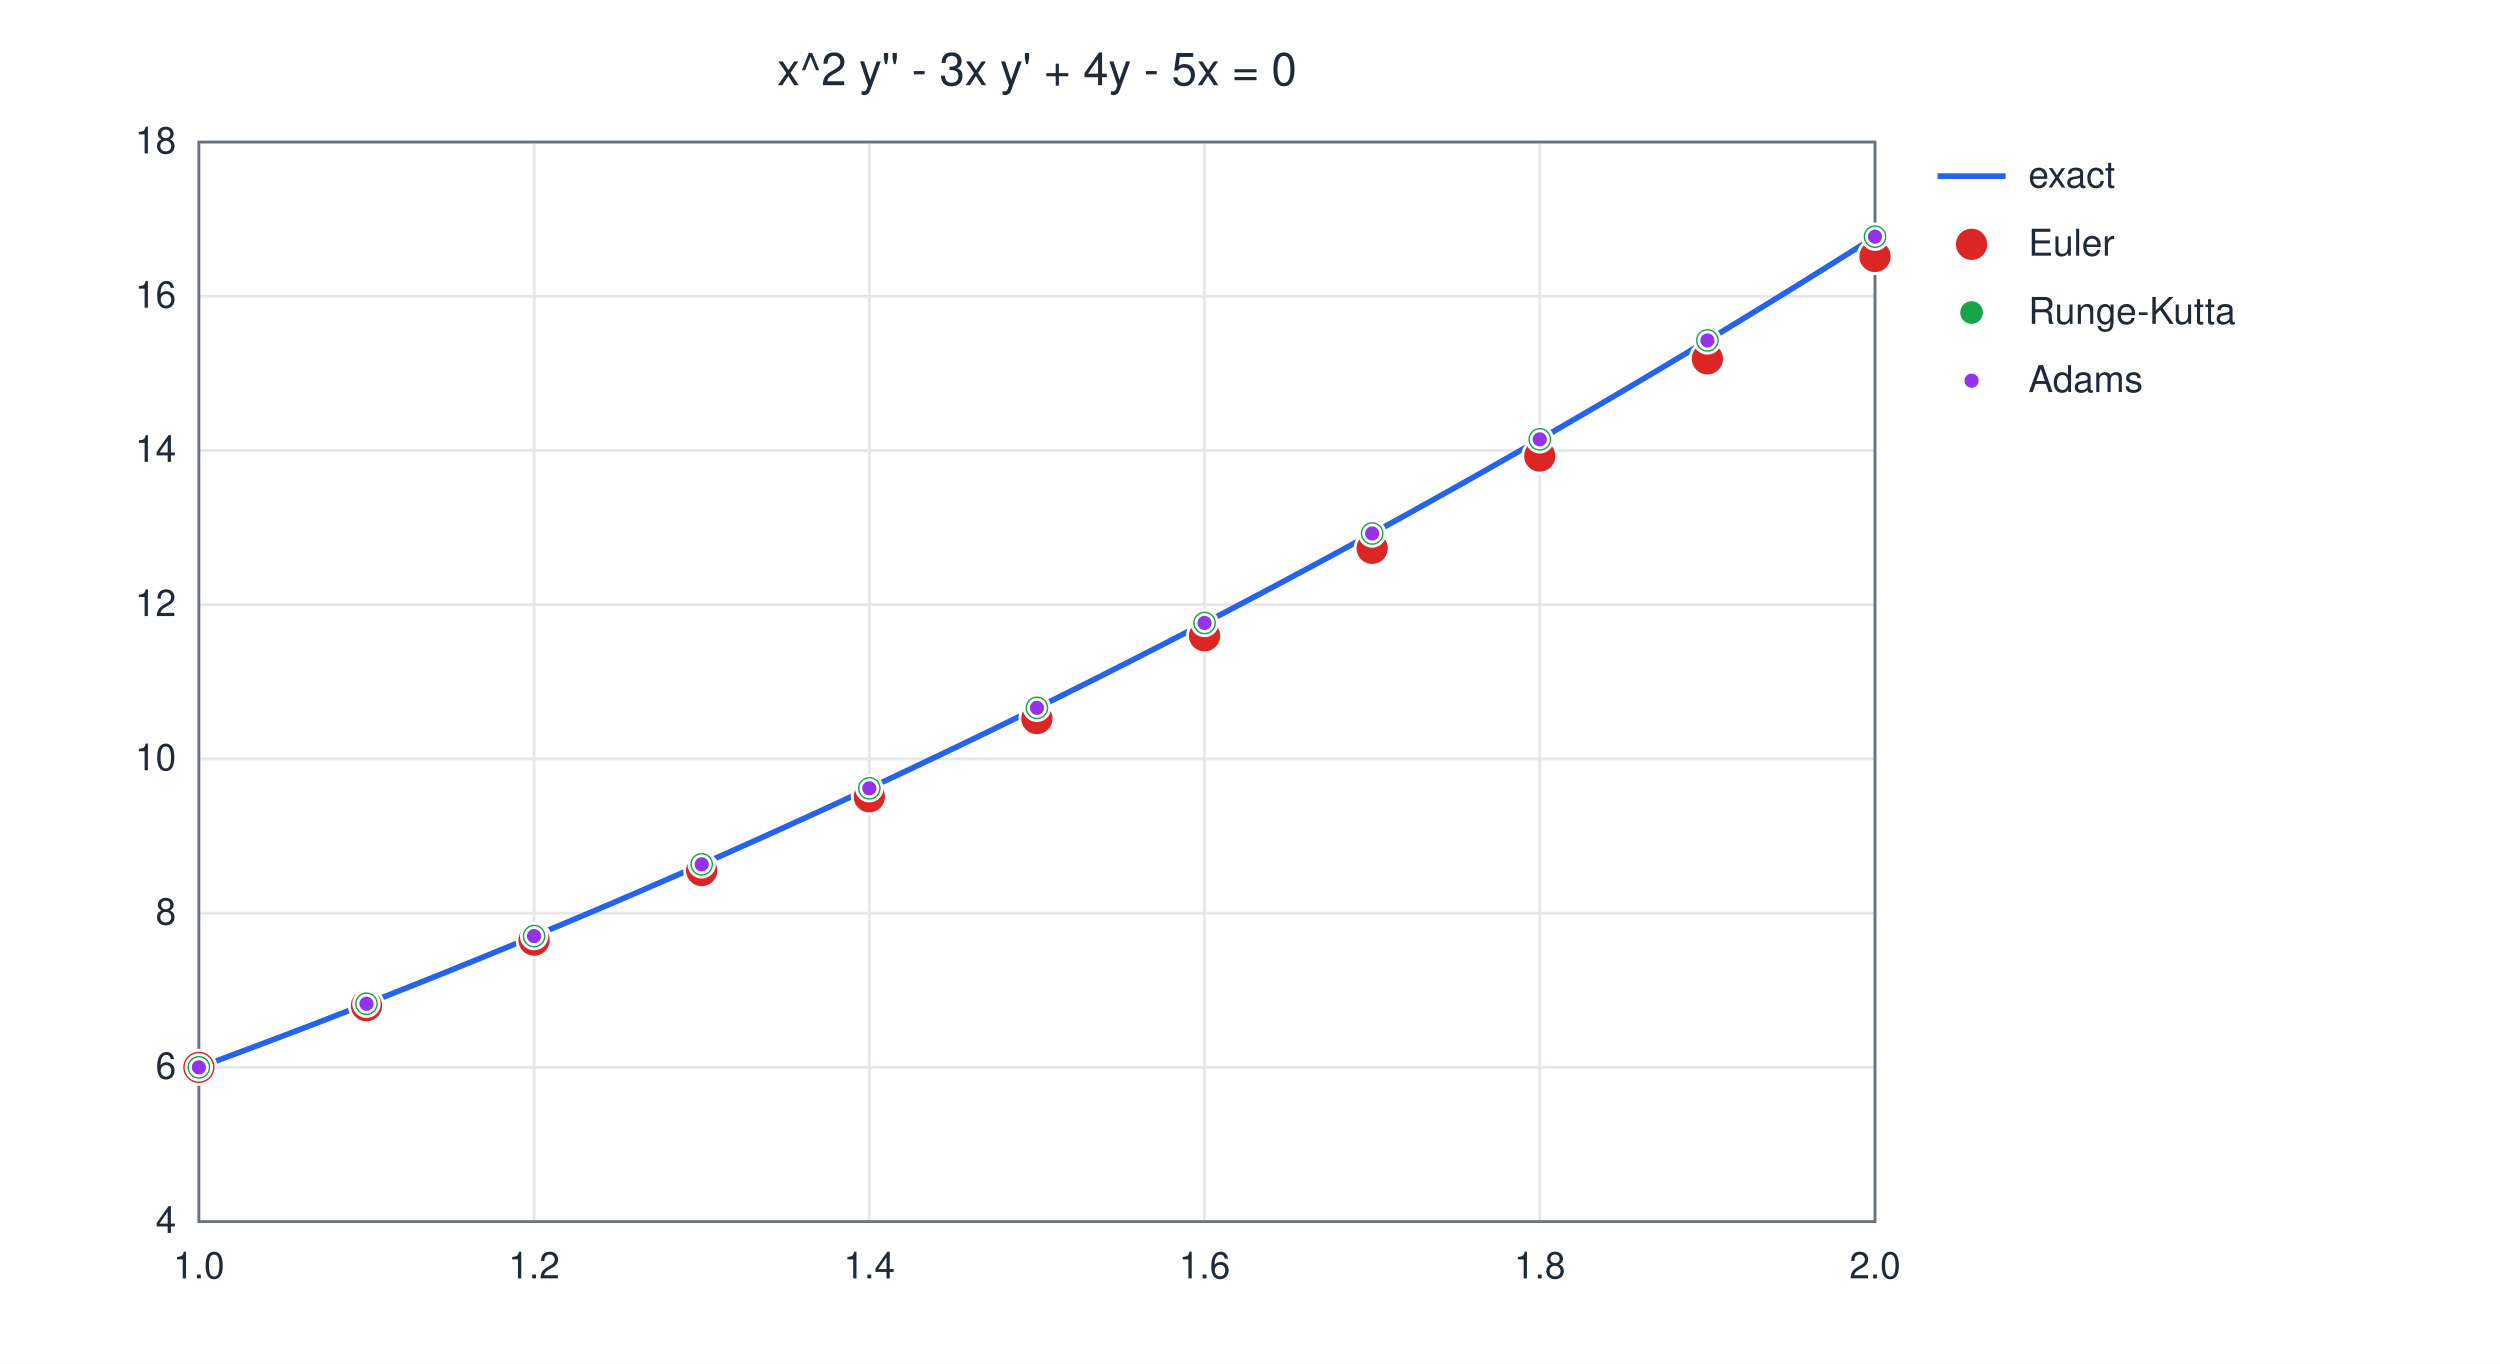
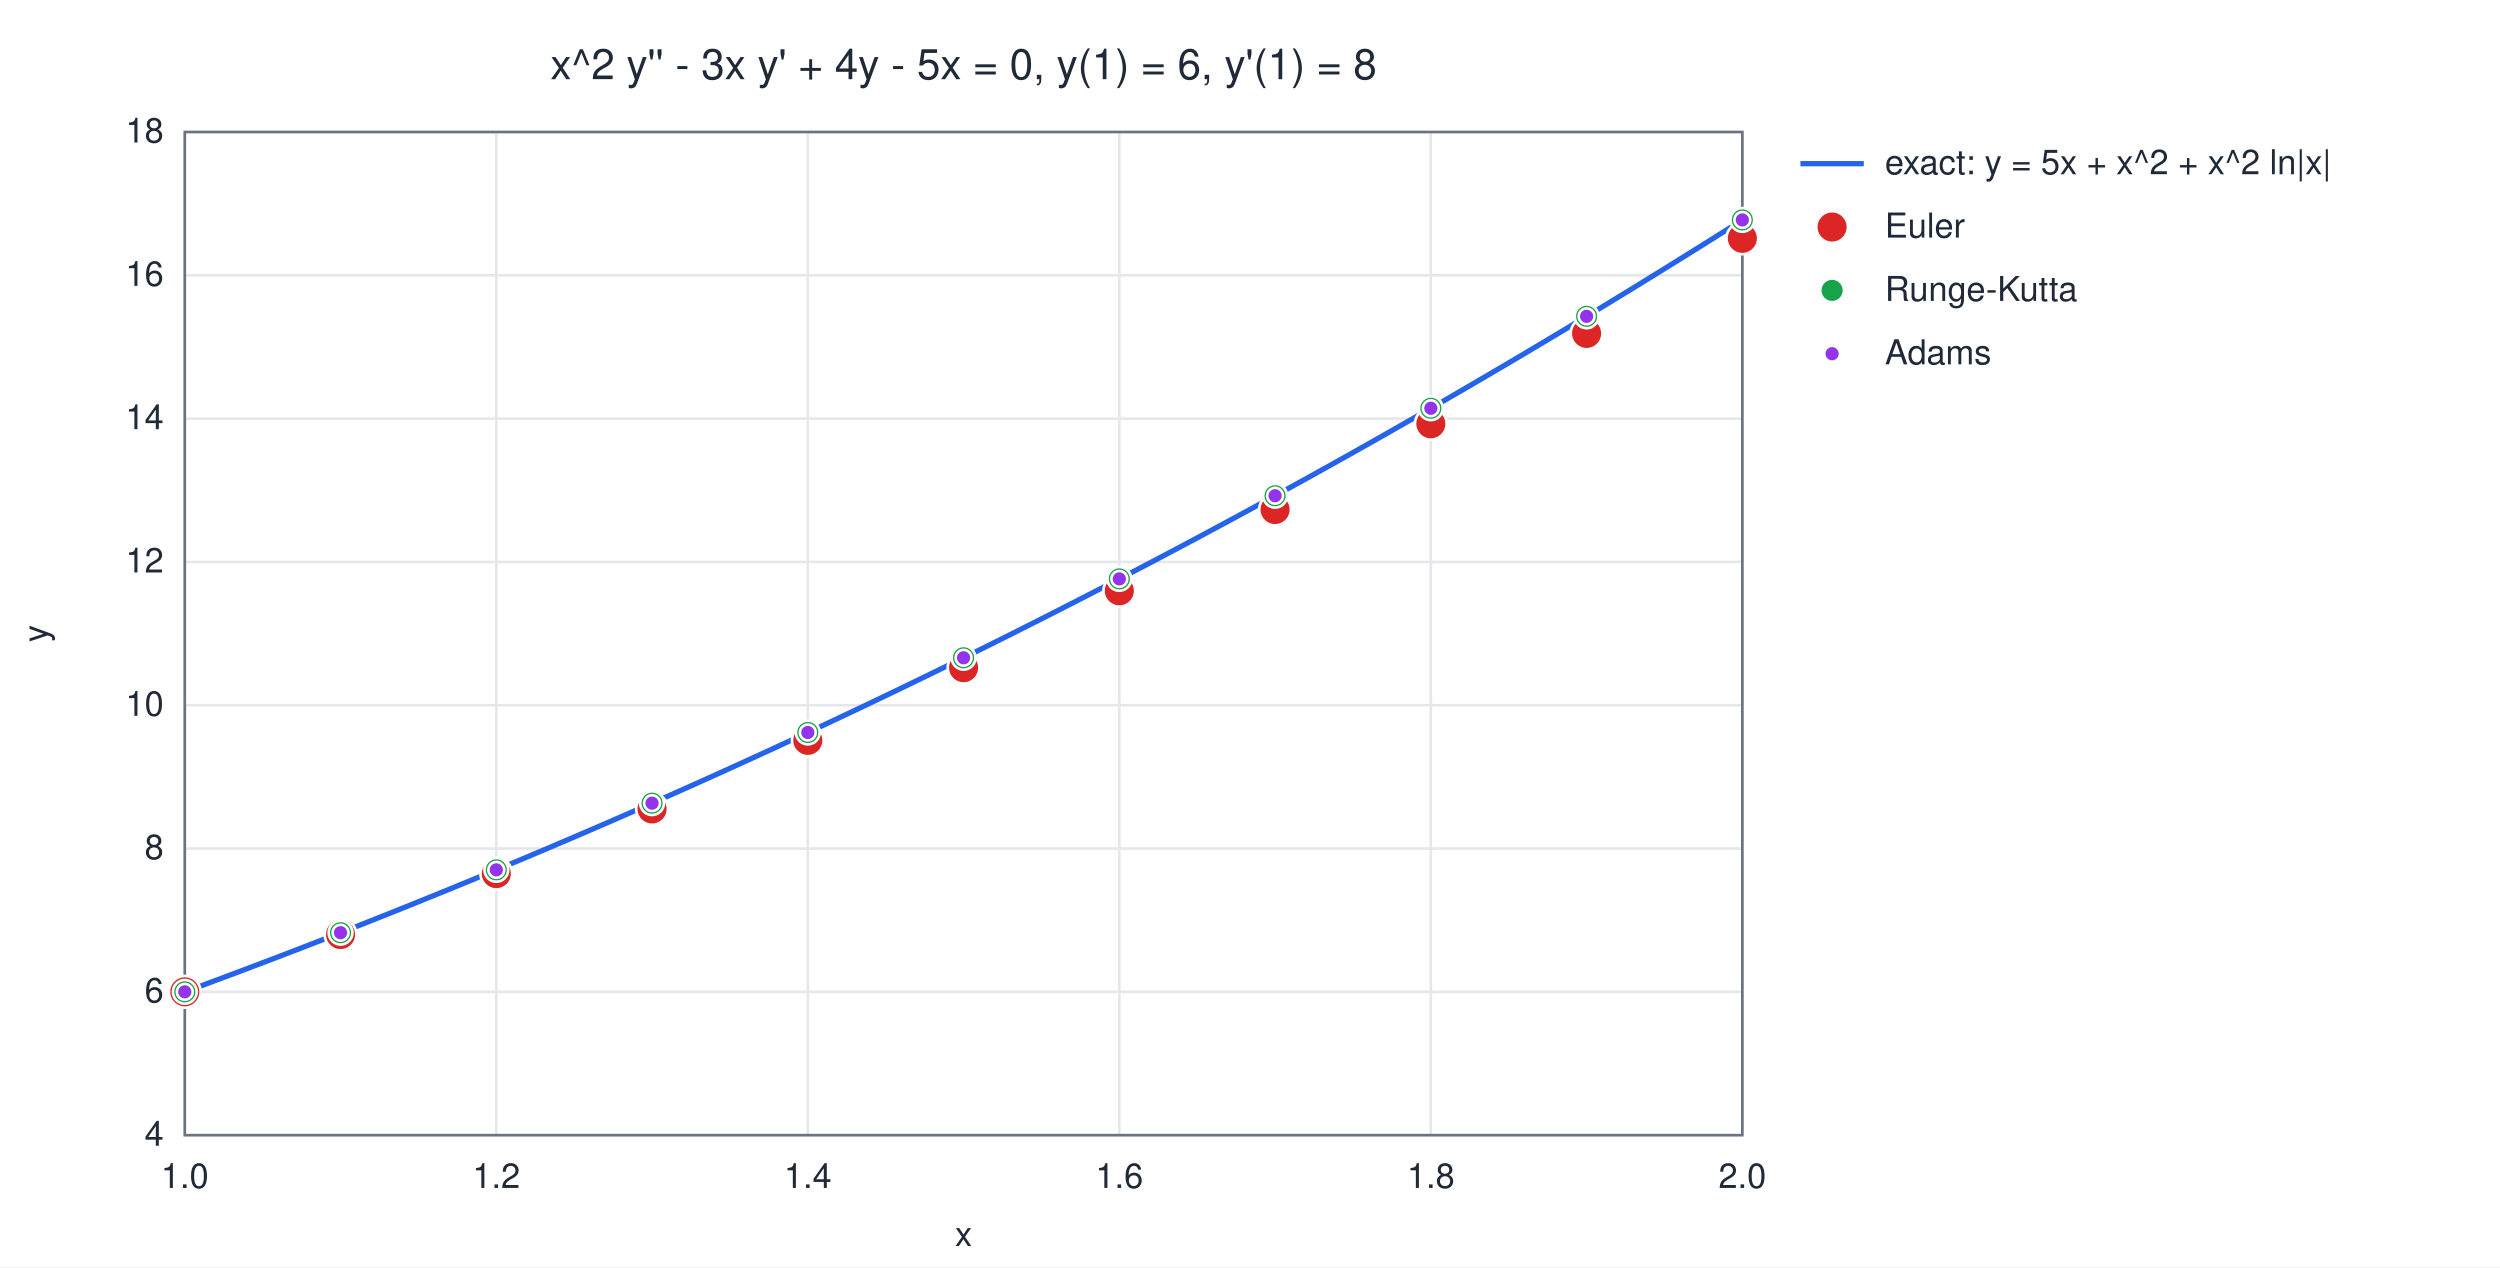
- <svg xmlns="http://www.w3.org/2000/svg" width="880" height="480" viewBox="0 0 880 480" font-family="Helvetica, Arial, sans-serif" fill="#1f2937">
-   <rect width="880" height="480" fill="#ffffff" />
-   <text x="365.00" y="30.00" text-anchor="middle" font-size="16">x^2 y'' - 3x y' + 4y - 5x = 0</text>
+ <svg xmlns="http://www.w3.org/2000/svg" width="947" height="480" viewBox="0 0 947 480" font-family="Helvetica, Arial, sans-serif" fill="#1f2937">
+   <rect width="947" height="480" fill="#ffffff" />
+   <text x="365.00" y="30.00" text-anchor="middle" font-size="16">x^2 y'' - 3x y' + 4y - 5x = 0, y(1) = 6, y'(1) = 8</text>
  <line x1="70.00" y1="50.00" x2="70.00" y2="430.00" stroke="#e5e7eb" stroke-width="1" />
  <text x="70.00" y="450.00" text-anchor="middle" font-size="13">1.0</text>
  <line x1="188.00" y1="50.00" x2="188.00" y2="430.00" stroke="#e5e7eb" stroke-width="1" />
  <text x="188.00" y="450.00" text-anchor="middle" font-size="13">1.2</text>
  <line x1="306.00" y1="50.00" x2="306.00" y2="430.00" stroke="#e5e7eb" stroke-width="1" />
  <text x="306.00" y="450.00" text-anchor="middle" font-size="13">1.4</text>
  <line x1="424.00" y1="50.00" x2="424.00" y2="430.00" stroke="#e5e7eb" stroke-width="1" />
  <text x="424.00" y="450.00" text-anchor="middle" font-size="13">1.6</text>
  <line x1="542.00" y1="50.00" x2="542.00" y2="430.00" stroke="#e5e7eb" stroke-width="1" />
  <text x="542.00" y="450.00" text-anchor="middle" font-size="13">1.8</text>
  <line x1="660.00" y1="50.00" x2="660.00" y2="430.00" stroke="#e5e7eb" stroke-width="1" />
  <text x="660.00" y="450.00" text-anchor="middle" font-size="13">2.0</text>
  <line x1="70.00" y1="430.00" x2="660.00" y2="430.00" stroke="#e5e7eb" stroke-width="1" />
  <text x="62.00" y="434.00" text-anchor="end" font-size="13">4</text>
  <line x1="70.00" y1="375.71" x2="660.00" y2="375.71" stroke="#e5e7eb" stroke-width="1" />
  <text x="62.00" y="379.71" text-anchor="end" font-size="13">6</text>
  <line x1="70.00" y1="321.43" x2="660.00" y2="321.43" stroke="#e5e7eb" stroke-width="1" />
  <text x="62.00" y="325.43" text-anchor="end" font-size="13">8</text>
  <line x1="70.00" y1="267.14" x2="660.00" y2="267.14" stroke="#e5e7eb" stroke-width="1" />
  <text x="62.00" y="271.14" text-anchor="end" font-size="13">10</text>
  <line x1="70.00" y1="212.86" x2="660.00" y2="212.86" stroke="#e5e7eb" stroke-width="1" />
  <text x="62.00" y="216.86" text-anchor="end" font-size="13">12</text>
  <line x1="70.00" y1="158.57" x2="660.00" y2="158.57" stroke="#e5e7eb" stroke-width="1" />
  <text x="62.00" y="162.57" text-anchor="end" font-size="13">14</text>
  <line x1="70.00" y1="104.29" x2="660.00" y2="104.29" stroke="#e5e7eb" stroke-width="1" />
  <text x="62.00" y="108.29" text-anchor="end" font-size="13">16</text>
  <line x1="70.00" y1="50.00" x2="660.00" y2="50.00" stroke="#e5e7eb" stroke-width="1" />
  <text x="62.00" y="54.00" text-anchor="end" font-size="13">18</text>
+   <text x="365.00" y="472.00" text-anchor="middle" font-size="13">x</text>
+   <text x="18" y="240.00" text-anchor="middle" font-size="13" transform="rotate(-90 18 240.00)">y</text>
  <rect x="70.00" y="50.00" width="590.00" height="380.00" fill="none" stroke="#6b7280" />
  <polyline points="70.00,375.71 72.95,374.63 75.90,373.54 78.85,372.44 81.80,371.34 84.75,370.24 87.70,369.14 90.65,368.03 93.60,366.92 96.55,365.80 99.50,364.69 102.45,363.56 105.40,362.44 108.35,361.31 111.30,360.18 114.25,359.04 117.20,357.90 120.15,356.76 123.10,355.62 126.05,354.47 129.00,353.31 131.95,352.16 134.90,351.00 137.85,349.83 140.80,348.66 143.75,347.49 146.70,346.32 149.65,345.14 152.60,343.96 155.55,342.78 158.50,341.59 161.45,340.39 164.40,339.20 167.35,338.00 170.30,336.80 173.25,335.59 176.20,334.38 179.15,333.17 182.10,331.95 185.05,330.73 188.00,329.50 190.95,328.27 193.90,327.04 196.85,325.81 199.80,324.57 202.75,323.32 205.70,322.08 208.65,320.83 211.60,319.57 214.55,318.32 217.50,317.05 220.45,315.79 223.40,314.52 226.35,313.25 229.30,311.97 232.25,310.69 235.20,309.41 238.15,308.12 241.10,306.83 244.05,305.53 247.00,304.24 249.95,302.93 252.90,301.63 255.85,300.32 258.80,299.00 261.75,297.69 264.70,296.37 267.65,295.04 270.60,293.71 273.55,292.38 276.50,291.04 279.45,289.70 282.40,288.36 285.35,287.01 288.30,285.66 291.25,284.31 294.20,282.95 297.15,281.58 300.10,280.22 303.05,278.85 306.00,277.47 308.95,276.09 311.90,274.71 314.85,273.32 317.80,271.93 320.75,270.54 323.70,269.14 326.65,267.74 329.60,266.34 332.55,264.93 335.50,263.51 338.45,262.10 341.40,260.68 344.35,259.25 347.30,257.82 350.25,256.39 353.20,254.95 356.15,253.51 359.10,252.07 362.05,250.62 365.00,249.17 367.95,247.71 370.90,246.25 373.85,244.79 376.80,243.32 379.75,241.85 382.70,240.37 385.65,238.89 388.60,237.40 391.55,235.92 394.50,234.42 397.45,232.93 400.40,231.43 403.35,229.92 406.30,228.42 409.25,226.90 412.20,225.39 415.15,223.87 418.10,222.34 421.05,220.82 424.00,219.28 426.95,217.75 429.90,216.21 432.85,214.66 435.80,213.12 438.75,211.56 441.70,210.01 444.65,208.45 447.60,206.88 450.55,205.31 453.50,203.74 456.45,202.16 459.40,200.58 462.35,199.00 465.30,197.41 468.25,195.82 471.20,194.22 474.15,192.62 477.10,191.01 480.05,189.40 483.00,187.79 485.95,186.17 488.90,184.55 491.85,182.93 494.80,181.30 497.75,179.66 500.70,178.02 503.65,176.38 506.60,174.73 509.55,173.08 512.50,171.43 515.45,169.77 518.40,168.11 521.35,166.44 524.30,164.77 527.25,163.09 530.20,161.41 533.15,159.73 536.10,158.04 539.05,156.35 542.00,154.65 544.95,152.95 547.90,151.25 550.85,149.54 553.80,147.82 556.75,146.11 559.70,144.38 562.65,142.66 565.60,140.93 568.55,139.19 571.50,137.46 574.45,135.71 577.40,133.97 580.35,132.21 583.30,130.46 586.25,128.70 589.20,126.93 592.15,125.17 595.10,123.39 598.05,121.62 601.00,119.84 603.95,118.05 606.90,116.26 609.85,114.47 612.80,112.67 615.75,110.87 618.70,109.06 621.65,107.25 624.60,105.43 627.55,103.61 630.50,101.79 633.45,99.96 636.40,98.13 639.35,96.29 642.30,94.45 645.25,92.61 648.20,90.76 651.15,88.90 654.10,87.05 657.05,85.18 660.00,83.32" fill="none" stroke="#2563eb" stroke-width="2" stroke-linejoin="round" />
  <line x1="682.00" y1="62.00" x2="706.00" y2="62.00" stroke="#2563eb" stroke-width="2" />
-   <text x="714.00" y="66.00" text-anchor="start" font-size="13">exact</text>
+   <text x="714.00" y="66.00" text-anchor="start" font-size="13">exact: y = 5x + x^2 + x^2 ln|x|</text>
  <circle cx="70.00" cy="375.71" r="6" fill="#dc2626" stroke="#ffffff" />
  <circle cx="129.00" cy="354.00" r="6" fill="#dc2626" stroke="#ffffff" />
  <circle cx="188.00" cy="330.93" r="6" fill="#dc2626" stroke="#ffffff" />
  <circle cx="247.00" cy="306.43" r="6" fill="#dc2626" stroke="#ffffff" />
  <circle cx="306.00" cy="280.45" r="6" fill="#dc2626" stroke="#ffffff" />
  <circle cx="365.00" cy="252.92" r="6" fill="#dc2626" stroke="#ffffff" />
  <circle cx="424.00" cy="223.79" r="6" fill="#dc2626" stroke="#ffffff" />
  <circle cx="483.00" cy="193.01" r="6" fill="#dc2626" stroke="#ffffff" />
  <circle cx="542.00" cy="160.53" r="6" fill="#dc2626" stroke="#ffffff" />
  <circle cx="601.00" cy="126.30" r="6" fill="#dc2626" stroke="#ffffff" />
  <circle cx="660.00" cy="90.28" r="6" fill="#dc2626" stroke="#ffffff" />
  <circle cx="694.00" cy="86.00" r="6" fill="#dc2626" stroke="#ffffff" />
  <text x="714.00" y="90.00" text-anchor="start" font-size="13">Euler</text>
  <circle cx="70.00" cy="375.71" r="4.5" fill="#16a34a" stroke="#ffffff" />
  <circle cx="129.00" cy="353.31" r="4.5" fill="#16a34a" stroke="#ffffff" />
  <circle cx="188.00" cy="329.50" r="4.5" fill="#16a34a" stroke="#ffffff" />
  <circle cx="247.00" cy="304.24" r="4.5" fill="#16a34a" stroke="#ffffff" />
  <circle cx="306.00" cy="277.47" r="4.5" fill="#16a34a" stroke="#ffffff" />
  <circle cx="365.00" cy="249.17" r="4.5" fill="#16a34a" stroke="#ffffff" />
  <circle cx="424.00" cy="219.28" r="4.5" fill="#16a34a" stroke="#ffffff" />
  <circle cx="483.00" cy="187.79" r="4.5" fill="#16a34a" stroke="#ffffff" />
  <circle cx="542.00" cy="154.65" r="4.5" fill="#16a34a" stroke="#ffffff" />
  <circle cx="601.00" cy="119.83" r="4.5" fill="#16a34a" stroke="#ffffff" />
  <circle cx="660.00" cy="83.31" r="4.5" fill="#16a34a" stroke="#ffffff" />
  <circle cx="694.00" cy="110.00" r="4.5" fill="#16a34a" stroke="#ffffff" />
  <text x="714.00" y="114.00" text-anchor="start" font-size="13">Runge-Kutta</text>
  <circle cx="70.00" cy="375.71" r="3" fill="#9333ea" stroke="#ffffff" />
  <circle cx="129.00" cy="353.31" r="3" fill="#9333ea" stroke="#ffffff" />
  <circle cx="188.00" cy="329.50" r="3" fill="#9333ea" stroke="#ffffff" />
  <circle cx="247.00" cy="304.24" r="3" fill="#9333ea" stroke="#ffffff" />
  <circle cx="306.00" cy="277.47" r="3" fill="#9333ea" stroke="#ffffff" />
  <circle cx="365.00" cy="249.17" r="3" fill="#9333ea" stroke="#ffffff" />
  <circle cx="424.00" cy="219.28" r="3" fill="#9333ea" stroke="#ffffff" />
  <circle cx="483.00" cy="187.79" r="3" fill="#9333ea" stroke="#ffffff" />
  <circle cx="542.00" cy="154.65" r="3" fill="#9333ea" stroke="#ffffff" />
  <circle cx="601.00" cy="119.83" r="3" fill="#9333ea" stroke="#ffffff" />
  <circle cx="660.00" cy="83.31" r="3" fill="#9333ea" stroke="#ffffff" />
  <circle cx="694.00" cy="134.00" r="3" fill="#9333ea" stroke="#ffffff" />
  <text x="714.00" y="138.00" text-anchor="start" font-size="13">Adams</text>
</svg>
